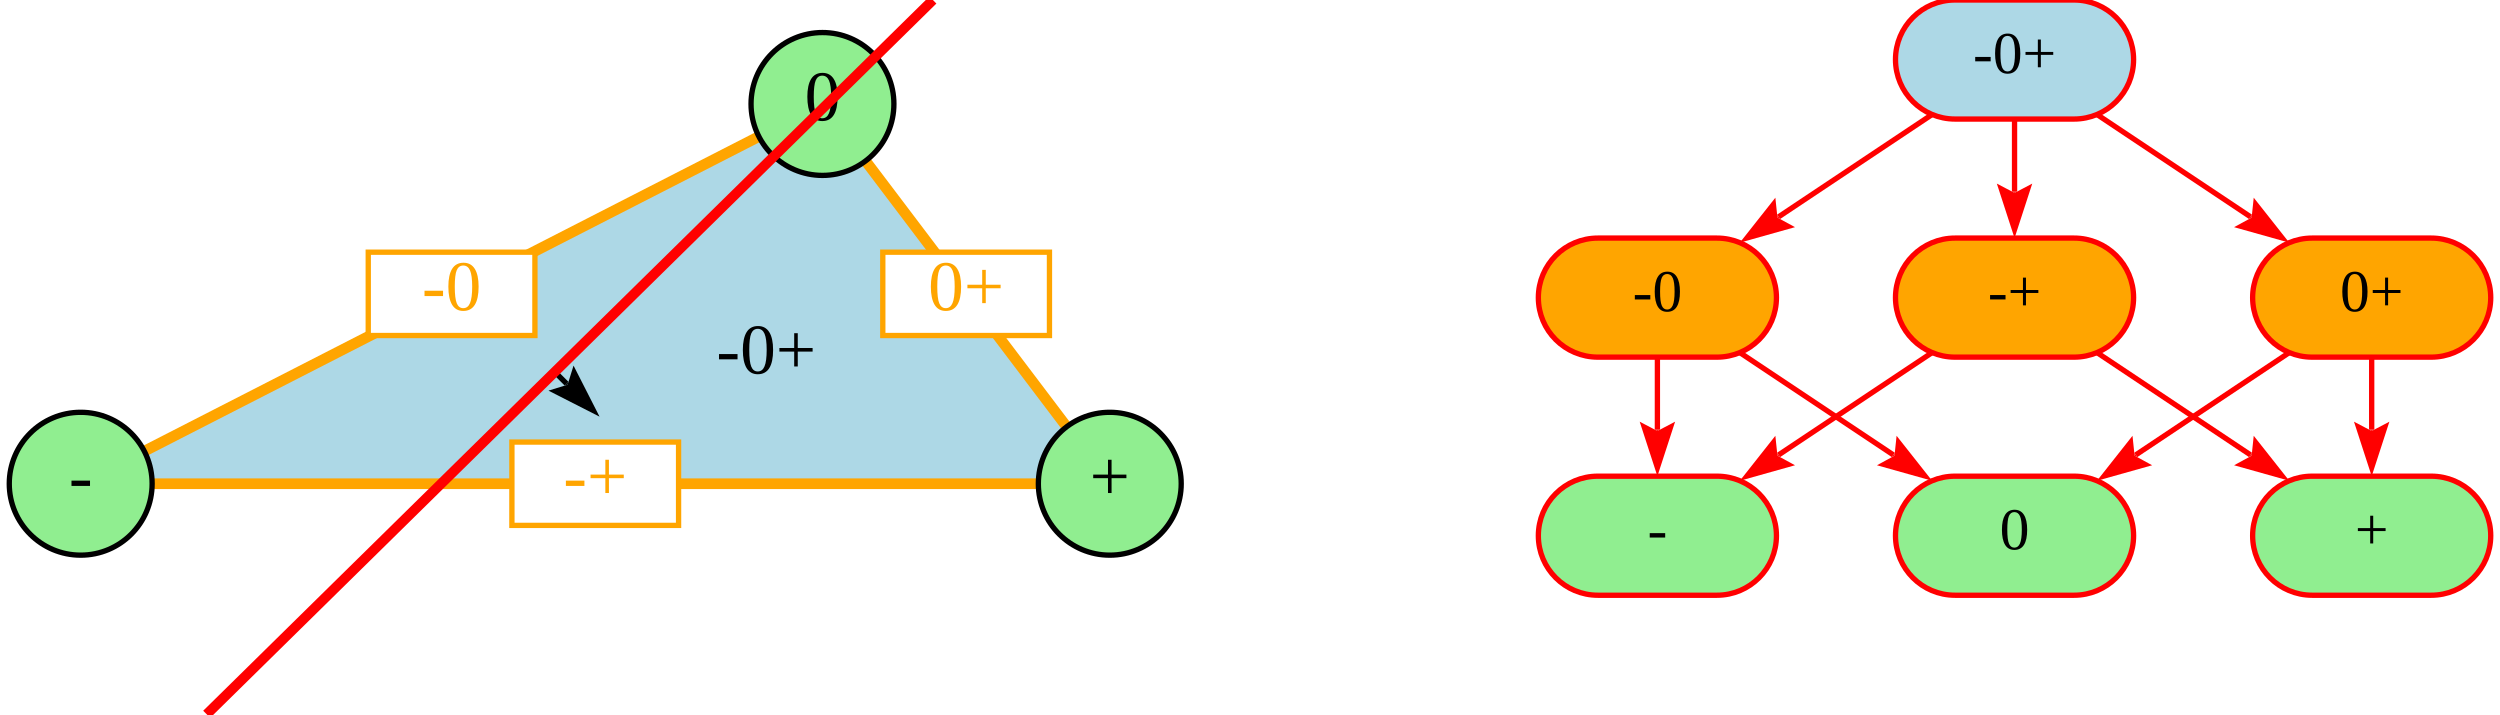
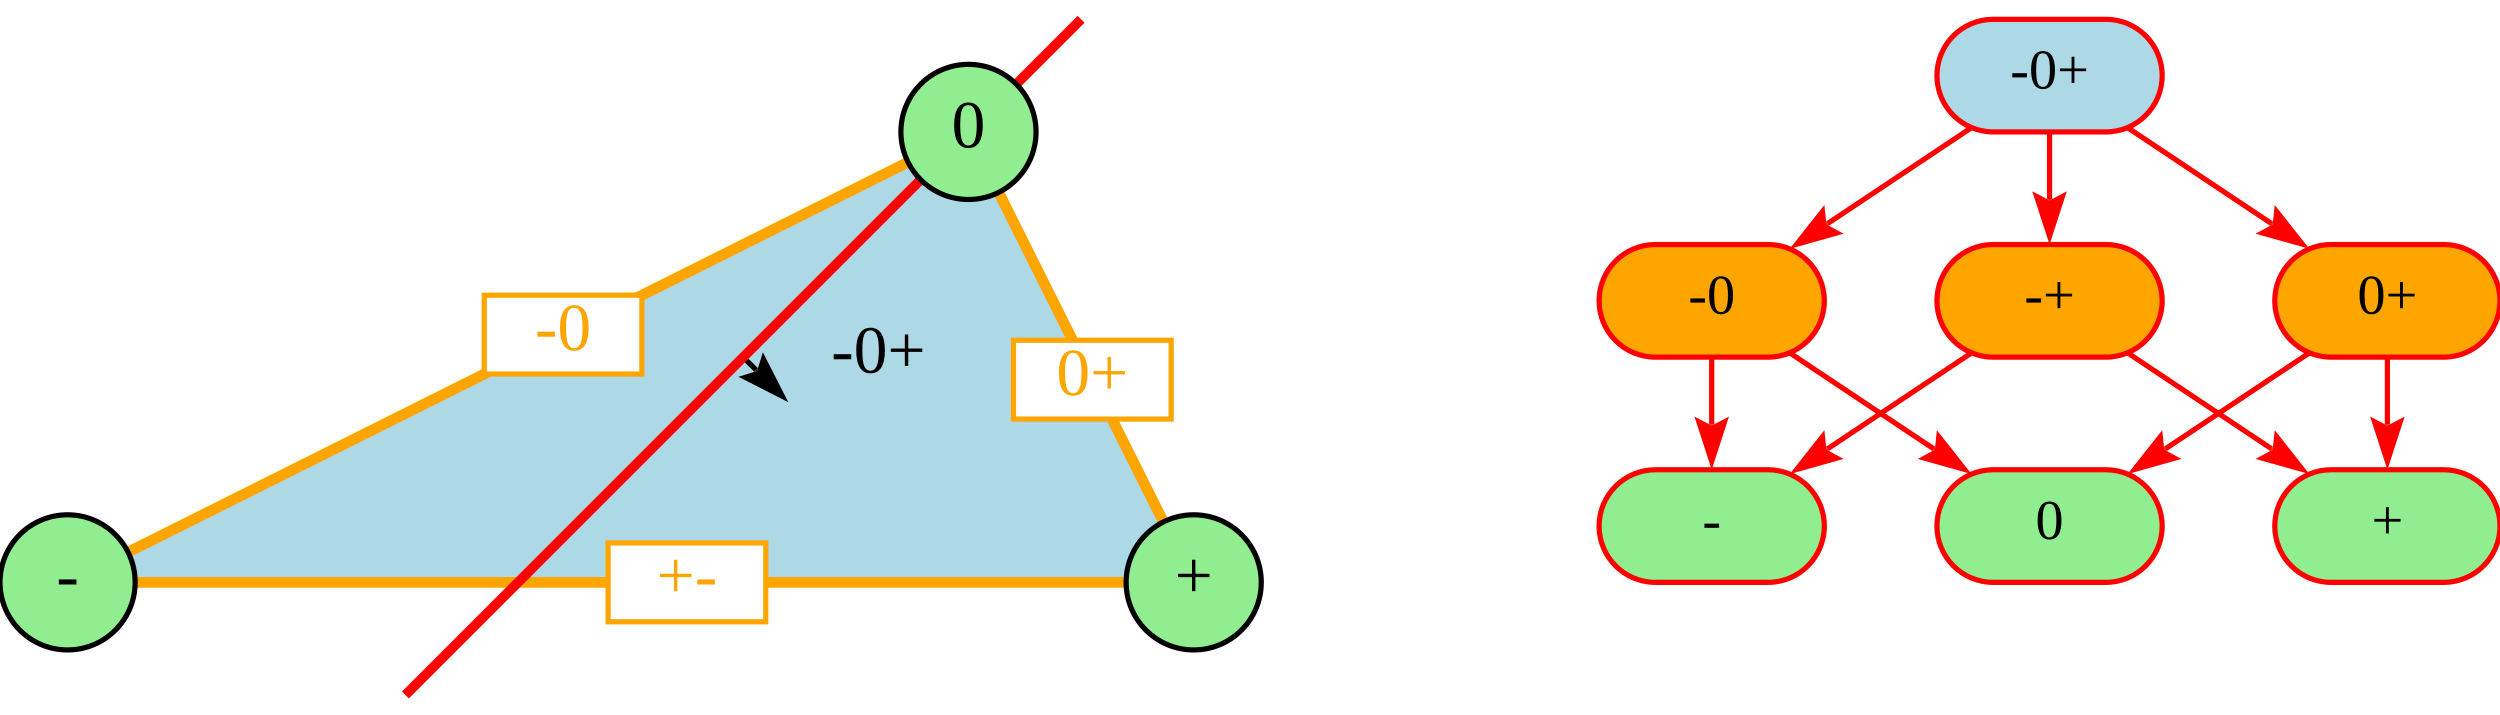
<svg xmlns="http://www.w3.org/2000/svg" stroke="rgb(0,0,0)" font-size="1" width="700" stroke-opacity="1" viewBox="0.0 0.0 700.0 200.0" height="200" version="1.1">
  <defs />
-   <g fill="rgb(144,238,144)" stroke="rgb(255,0,0)" stroke-linecap="butt" stroke-width="1.491" stroke-miterlimit="10.0" fill-opacity="1.0" stroke-opacity="1.0" stroke-linejoin="miter">
-     <path d="M 697.405,150 h 0 c 0,-9.205 -7.462,-16.667 -16.667 -16.667h -33.333 c -9.205,-0 -16.667,7.462 -16.667 16.667h 0 c -0,9.205 7.462,16.667 16.667 16.667h 33.333 c 9.205,0 16.667,-7.462 16.667 -16.667Z" />
-   </g>
-   <g fill="rgb(0,0,0)" stroke="rgb(255,0,0)" stroke-linecap="butt" stroke-width="1.491" font-size="16.667px" stroke-miterlimit="10.0" fill-opacity="1.0" stroke-opacity="1.0" stroke-linejoin="miter">
-     <text dominant-baseline="middle" stroke="none" transform="matrix(1,0,0,1,664.072,150)" text-anchor="middle">+</text>
-   </g>
-   <g fill="rgb(144,238,144)" stroke="rgb(255,0,0)" stroke-linecap="butt" stroke-width="1.491" stroke-miterlimit="10.0" fill-opacity="1.0" stroke-opacity="1.0" stroke-linejoin="miter">
-     <path d="M 597.405,150 h 0 c 0,-9.205 -7.462,-16.667 -16.667 -16.667h -33.333 c -9.205,-0 -16.667,7.462 -16.667 16.667h 0 c -0,9.205 7.462,16.667 16.667 16.667h 33.333 c 9.205,0 16.667,-7.462 16.667 -16.667Z" />
-   </g>
-   <g fill="rgb(0,0,0)" stroke="rgb(255,0,0)" stroke-linecap="butt" stroke-width="1.491" font-size="16.667px" stroke-miterlimit="10.0" fill-opacity="1.0" stroke-opacity="1.0" stroke-linejoin="miter">
-     <text dominant-baseline="middle" stroke="none" transform="matrix(1,0,0,1,564.072,150)" text-anchor="middle">0</text>
-   </g>
-   <g fill="rgb(144,238,144)" stroke="rgb(255,0,0)" stroke-linecap="butt" stroke-width="1.491" stroke-miterlimit="10.0" fill-opacity="1.0" stroke-opacity="1.0" stroke-linejoin="miter">
-     <path d="M 497.405,150 h 0 c 0,-9.205 -7.462,-16.667 -16.667 -16.667h -33.333 c -9.205,-0 -16.667,7.462 -16.667 16.667h 0 c -0,9.205 7.462,16.667 16.667 16.667h 33.333 c 9.205,0 16.667,-7.462 16.667 -16.667Z" />
-   </g>
-   <g fill="rgb(0,0,0)" stroke="rgb(255,0,0)" stroke-linecap="butt" stroke-width="1.491" font-size="16.667px" stroke-miterlimit="10.0" fill-opacity="1.0" stroke-opacity="1.0" stroke-linejoin="miter">
-     <text dominant-baseline="middle" stroke="none" transform="matrix(1,0,0,1,464.072,150)" text-anchor="middle">-</text>
-   </g>
-   <g fill="rgb(255,165,0)" stroke="rgb(255,0,0)" stroke-linecap="butt" stroke-width="1.491" stroke-miterlimit="10.0" fill-opacity="1.0" stroke-opacity="1.0" stroke-linejoin="miter">
-     <path d="M 697.405,83.333 h 0 c 0,-9.205 -7.462,-16.667 -16.667 -16.667h -33.333 c -9.205,-0 -16.667,7.462 -16.667 16.667h 0 c -0,9.205 7.462,16.667 16.667 16.667h 33.333 c 9.205,0 16.667,-7.462 16.667 -16.667Z" />
-   </g>
-   <g fill="rgb(0,0,0)" stroke="rgb(255,0,0)" stroke-linecap="butt" stroke-width="1.491" font-size="16.667px" stroke-miterlimit="10.0" fill-opacity="1.0" stroke-opacity="1.0" stroke-linejoin="miter">
-     <text dominant-baseline="middle" stroke="none" transform="matrix(1,0,0,1,664.072,83.3333)" text-anchor="middle">0+</text>
-   </g>
-   <g fill="rgb(255,165,0)" stroke="rgb(255,0,0)" stroke-linecap="butt" stroke-width="1.491" stroke-miterlimit="10.0" fill-opacity="1.0" stroke-opacity="1.0" stroke-linejoin="miter">
-     <path d="M 597.405,83.333 h 0 c 0,-9.205 -7.462,-16.667 -16.667 -16.667h -33.333 c -9.205,-0 -16.667,7.462 -16.667 16.667h 0 c -0,9.205 7.462,16.667 16.667 16.667h 33.333 c 9.205,0 16.667,-7.462 16.667 -16.667Z" />
-   </g>
-   <g fill="rgb(0,0,0)" stroke="rgb(255,0,0)" stroke-linecap="butt" stroke-width="1.491" font-size="16.667px" stroke-miterlimit="10.0" fill-opacity="1.0" stroke-opacity="1.0" stroke-linejoin="miter">
-     <text dominant-baseline="middle" stroke="none" transform="matrix(1,0,0,1,564.072,83.3333)" text-anchor="middle">-+</text>
-   </g>
-   <g fill="rgb(255,165,0)" stroke="rgb(255,0,0)" stroke-linecap="butt" stroke-width="1.491" stroke-miterlimit="10.0" fill-opacity="1.0" stroke-opacity="1.0" stroke-linejoin="miter">
-     <path d="M 497.405,83.333 h 0 c 0,-9.205 -7.462,-16.667 -16.667 -16.667h -33.333 c -9.205,-0 -16.667,7.462 -16.667 16.667h 0 c -0,9.205 7.462,16.667 16.667 16.667h 33.333 c 9.205,0 16.667,-7.462 16.667 -16.667Z" />
-   </g>
-   <g fill="rgb(0,0,0)" stroke="rgb(255,0,0)" stroke-linecap="butt" stroke-width="1.491" font-size="16.667px" stroke-miterlimit="10.0" fill-opacity="1.0" stroke-opacity="1.0" stroke-linejoin="miter">
-     <text dominant-baseline="middle" stroke="none" transform="matrix(1,0,0,1,464.072,83.3333)" text-anchor="middle">-0</text>
-   </g>
-   <g fill="rgb(173,216,230)" stroke="rgb(255,0,0)" stroke-linecap="butt" stroke-width="1.491" stroke-miterlimit="10.0" fill-opacity="1.0" stroke-opacity="1.0" stroke-linejoin="miter">
-     <path d="M 597.405,16.667 h 0 c 0,-9.205 -7.462,-16.667 -16.667 -16.667h -33.333 c -9.205,-0 -16.667,7.462 -16.667 16.667h 0 c -0,9.205 7.462,16.667 16.667 16.667h 33.333 c 9.205,0 16.667,-7.462 16.667 -16.667Z" />
-   </g>
-   <g fill="rgb(0,0,0)" stroke="rgb(255,0,0)" stroke-linecap="butt" stroke-width="1.491" font-size="16.667px" stroke-miterlimit="10.0" fill-opacity="1.0" stroke-opacity="1.0" stroke-linejoin="miter">
-     <text dominant-baseline="middle" stroke="none" transform="matrix(1,0,0,1,564.072,16.6667)" text-anchor="middle">-0+</text>
-   </g>
-   <g fill="rgb(0,0,0)" stroke="rgb(255,0,0)" stroke-linecap="butt" stroke-width="1.491" stroke-miterlimit="10.0" fill-opacity="0.0" stroke-opacity="1.0" stroke-linejoin="miter">
-     <path d="M 664.072,100 l 0,20.286 " />
-   </g>
-   <g fill="rgb(255,0,0)" stroke="rgb(255,0,0)" stroke-linecap="butt" stroke-width="0.0" stroke-miterlimit="10.0" fill-opacity="1.0" stroke-opacity="1.0" stroke-linejoin="miter" />
-   <g fill="rgb(255,0,0)" stroke="rgb(255,0,0)" stroke-linecap="butt" stroke-width="0.0" stroke-miterlimit="10.0" fill-opacity="1.0" stroke-opacity="1.0" stroke-linejoin="miter" />
-   <g fill="rgb(255,0,0)" stroke="rgb(255,0,0)" stroke-linecap="butt" stroke-width="0.0" stroke-miterlimit="10.0" fill-opacity="1.0" stroke-opacity="1.0" stroke-linejoin="miter">
-     <path d="M 664.072,133.333 l 4.959,-15.262 l -4.959,2.607 l -4.959,-2.607 Z" />
-   </g>
-   <g fill="rgb(255,0,0)" stroke="rgb(255,0,0)" stroke-linecap="butt" stroke-width="0.0" stroke-miterlimit="10.0" fill-opacity="1.0" stroke-opacity="1.0" stroke-linejoin="miter">
-     <path d="M 664.072,120.678 l -0,-0.392 l 0.746,-0 l -0.746,0.392 l -0,-0.392 l -0.746,0 Z" />
-   </g>
-   <g fill="rgb(0,0,0)" stroke="rgb(255,0,0)" stroke-linecap="butt" stroke-width="1.491" stroke-miterlimit="10.0" fill-opacity="0.0" stroke-opacity="1.0" stroke-linejoin="miter">
-     <path d="M 640.991,98.721 l -42.982,28.654 " />
-   </g>
-   <g fill="rgb(255,0,0)" stroke="rgb(255,0,0)" stroke-linecap="butt" stroke-width="0.0" stroke-miterlimit="10.0" fill-opacity="1.0" stroke-opacity="1.0" stroke-linejoin="miter" />
-   <g fill="rgb(255,0,0)" stroke="rgb(255,0,0)" stroke-linecap="butt" stroke-width="0.0" stroke-miterlimit="10.0" fill-opacity="1.0" stroke-opacity="1.0" stroke-linejoin="miter" />
-   <g fill="rgb(255,0,0)" stroke="rgb(255,0,0)" stroke-linecap="butt" stroke-width="0.0" stroke-miterlimit="10.0" fill-opacity="1.0" stroke-opacity="1.0" stroke-linejoin="miter">
-     <path d="M 587.153,134.613 l 15.45,-4.34 l -4.92,-2.68 l -0.582,-5.572 Z" />
-   </g>
-   <g fill="rgb(255,0,0)" stroke="rgb(255,0,0)" stroke-linecap="butt" stroke-width="0.0" stroke-miterlimit="10.0" fill-opacity="1.0" stroke-opacity="1.0" stroke-linejoin="miter">
-     <path d="M 597.683,127.593 l 0.326,-0.217 l 0.414,0.62 l -0.74,-0.403 l 0.326,-0.217 l -0.414,-0.62 Z" />
-   </g>
-   <g fill="rgb(0,0,0)" stroke="rgb(255,0,0)" stroke-linecap="butt" stroke-width="1.491" stroke-miterlimit="10.0" fill-opacity="0.0" stroke-opacity="1.0" stroke-linejoin="miter">
-     <path d="M 587.153,98.721 l 42.982,28.654 " />
-   </g>
-   <g fill="rgb(255,0,0)" stroke="rgb(255,0,0)" stroke-linecap="butt" stroke-width="0.0" stroke-miterlimit="10.0" fill-opacity="1.0" stroke-opacity="1.0" stroke-linejoin="miter" />
-   <g fill="rgb(255,0,0)" stroke="rgb(255,0,0)" stroke-linecap="butt" stroke-width="0.0" stroke-miterlimit="10.0" fill-opacity="1.0" stroke-opacity="1.0" stroke-linejoin="miter" />
-   <g fill="rgb(255,0,0)" stroke="rgb(255,0,0)" stroke-linecap="butt" stroke-width="0.0" stroke-miterlimit="10.0" fill-opacity="1.0" stroke-opacity="1.0" stroke-linejoin="miter">
-     <path d="M 640.991,134.613 l -9.948,-12.592 l -0.582,5.572 l -4.92,2.68 Z" />
-   </g>
-   <g fill="rgb(255,0,0)" stroke="rgb(255,0,0)" stroke-linecap="butt" stroke-width="0.0" stroke-miterlimit="10.0" fill-opacity="1.0" stroke-opacity="1.0" stroke-linejoin="miter">
-     <path d="M 630.461,127.593 l -0.326,-0.217 l 0.414,-0.62 l -0.087,0.838 l -0.326,-0.217 l -0.414,0.62 Z" />
-   </g>
-   <g fill="rgb(0,0,0)" stroke="rgb(255,0,0)" stroke-linecap="butt" stroke-width="1.491" stroke-miterlimit="10.0" fill-opacity="0.0" stroke-opacity="1.0" stroke-linejoin="miter">
-     <path d="M 540.991,98.721 l -42.982,28.654 " />
-   </g>
-   <g fill="rgb(255,0,0)" stroke="rgb(255,0,0)" stroke-linecap="butt" stroke-width="0.0" stroke-miterlimit="10.0" fill-opacity="1.0" stroke-opacity="1.0" stroke-linejoin="miter" />
-   <g fill="rgb(255,0,0)" stroke="rgb(255,0,0)" stroke-linecap="butt" stroke-width="0.0" stroke-miterlimit="10.0" fill-opacity="1.0" stroke-opacity="1.0" stroke-linejoin="miter" />
-   <g fill="rgb(255,0,0)" stroke="rgb(255,0,0)" stroke-linecap="butt" stroke-width="0.0" stroke-miterlimit="10.0" fill-opacity="1.0" stroke-opacity="1.0" stroke-linejoin="miter">
-     <path d="M 487.153,134.613 l 15.45,-4.34 l -4.92,-2.68 l -0.582,-5.572 Z" />
-   </g>
-   <g fill="rgb(255,0,0)" stroke="rgb(255,0,0)" stroke-linecap="butt" stroke-width="0.0" stroke-miterlimit="10.0" fill-opacity="1.0" stroke-opacity="1.0" stroke-linejoin="miter">
-     <path d="M 497.683,127.593 l 0.326,-0.217 l 0.414,0.62 l -0.74,-0.403 l 0.326,-0.217 l -0.414,-0.62 Z" />
-   </g>
-   <g fill="rgb(0,0,0)" stroke="rgb(255,0,0)" stroke-linecap="butt" stroke-width="1.491" stroke-miterlimit="10.0" fill-opacity="0.0" stroke-opacity="1.0" stroke-linejoin="miter">
-     <path d="M 487.153,98.721 l 42.982,28.654 " />
-   </g>
-   <g fill="rgb(255,0,0)" stroke="rgb(255,0,0)" stroke-linecap="butt" stroke-width="0.0" stroke-miterlimit="10.0" fill-opacity="1.0" stroke-opacity="1.0" stroke-linejoin="miter" />
-   <g fill="rgb(255,0,0)" stroke="rgb(255,0,0)" stroke-linecap="butt" stroke-width="0.0" stroke-miterlimit="10.0" fill-opacity="1.0" stroke-opacity="1.0" stroke-linejoin="miter" />
-   <g fill="rgb(255,0,0)" stroke="rgb(255,0,0)" stroke-linecap="butt" stroke-width="0.0" stroke-miterlimit="10.0" fill-opacity="1.0" stroke-opacity="1.0" stroke-linejoin="miter">
-     <path d="M 540.991,134.613 l -9.948,-12.592 l -0.582,5.572 l -4.92,2.68 Z" />
-   </g>
-   <g fill="rgb(255,0,0)" stroke="rgb(255,0,0)" stroke-linecap="butt" stroke-width="0.0" stroke-miterlimit="10.0" fill-opacity="1.0" stroke-opacity="1.0" stroke-linejoin="miter">
-     <path d="M 530.461,127.593 l -0.326,-0.217 l 0.414,-0.62 l -0.087,0.838 l -0.326,-0.217 l -0.414,0.62 Z" />
-   </g>
-   <g fill="rgb(0,0,0)" stroke="rgb(255,0,0)" stroke-linecap="butt" stroke-width="1.491" stroke-miterlimit="10.0" fill-opacity="0.0" stroke-opacity="1.0" stroke-linejoin="miter">
-     <path d="M 464.072,100 l 0,20.286 " />
-   </g>
-   <g fill="rgb(255,0,0)" stroke="rgb(255,0,0)" stroke-linecap="butt" stroke-width="0.0" stroke-miterlimit="10.0" fill-opacity="1.0" stroke-opacity="1.0" stroke-linejoin="miter" />
-   <g fill="rgb(255,0,0)" stroke="rgb(255,0,0)" stroke-linecap="butt" stroke-width="0.0" stroke-miterlimit="10.0" fill-opacity="1.0" stroke-opacity="1.0" stroke-linejoin="miter" />
-   <g fill="rgb(255,0,0)" stroke="rgb(255,0,0)" stroke-linecap="butt" stroke-width="0.0" stroke-miterlimit="10.0" fill-opacity="1.0" stroke-opacity="1.0" stroke-linejoin="miter">
-     <path d="M 464.072,133.333 l 4.959,-15.262 l -4.959,2.607 l -4.959,-2.607 Z" />
-   </g>
-   <g fill="rgb(255,0,0)" stroke="rgb(255,0,0)" stroke-linecap="butt" stroke-width="0.0" stroke-miterlimit="10.0" fill-opacity="1.0" stroke-opacity="1.0" stroke-linejoin="miter">
-     <path d="M 464.072,120.678 l -0,-0.392 l 0.746,-0 l -0.746,0.392 l -0,-0.392 l -0.746,0 Z" />
-   </g>
-   <g fill="rgb(0,0,0)" stroke="rgb(255,0,0)" stroke-linecap="butt" stroke-width="1.491" stroke-miterlimit="10.0" fill-opacity="0.0" stroke-opacity="1.0" stroke-linejoin="miter">
-     <path d="M 587.153,32.054 l 42.982,28.654 " />
-   </g>
-   <g fill="rgb(255,0,0)" stroke="rgb(255,0,0)" stroke-linecap="butt" stroke-width="0.0" stroke-miterlimit="10.0" fill-opacity="1.0" stroke-opacity="1.0" stroke-linejoin="miter" />
-   <g fill="rgb(255,0,0)" stroke="rgb(255,0,0)" stroke-linecap="butt" stroke-width="0.0" stroke-miterlimit="10.0" fill-opacity="1.0" stroke-opacity="1.0" stroke-linejoin="miter" />
-   <g fill="rgb(255,0,0)" stroke="rgb(255,0,0)" stroke-linecap="butt" stroke-width="0.0" stroke-miterlimit="10.0" fill-opacity="1.0" stroke-opacity="1.0" stroke-linejoin="miter">
-     <path d="M 640.991,67.946 l -9.948,-12.592 l -0.582,5.572 l -4.92,2.68 Z" />
-   </g>
-   <g fill="rgb(255,0,0)" stroke="rgb(255,0,0)" stroke-linecap="butt" stroke-width="0.0" stroke-miterlimit="10.0" fill-opacity="1.0" stroke-opacity="1.0" stroke-linejoin="miter">
-     <path d="M 630.461,60.926 l -0.326,-0.217 l 0.414,-0.62 l -0.087,0.838 l -0.326,-0.217 l -0.414,0.62 Z" />
-   </g>
-   <g fill="rgb(0,0,0)" stroke="rgb(255,0,0)" stroke-linecap="butt" stroke-width="1.491" stroke-miterlimit="10.0" fill-opacity="0.0" stroke-opacity="1.0" stroke-linejoin="miter">
-     <path d="M 564.072,33.333 l 0,20.286 " />
-   </g>
-   <g fill="rgb(255,0,0)" stroke="rgb(255,0,0)" stroke-linecap="butt" stroke-width="0.0" stroke-miterlimit="10.0" fill-opacity="1.0" stroke-opacity="1.0" stroke-linejoin="miter" />
-   <g fill="rgb(255,0,0)" stroke="rgb(255,0,0)" stroke-linecap="butt" stroke-width="0.0" stroke-miterlimit="10.0" fill-opacity="1.0" stroke-opacity="1.0" stroke-linejoin="miter" />
-   <g fill="rgb(255,0,0)" stroke="rgb(255,0,0)" stroke-linecap="butt" stroke-width="0.0" stroke-miterlimit="10.0" fill-opacity="1.0" stroke-opacity="1.0" stroke-linejoin="miter">
-     <path d="M 564.072,66.667 l 4.959,-15.262 l -4.959,2.607 l -4.959,-2.607 Z" />
-   </g>
-   <g fill="rgb(255,0,0)" stroke="rgb(255,0,0)" stroke-linecap="butt" stroke-width="0.0" stroke-miterlimit="10.0" fill-opacity="1.0" stroke-opacity="1.0" stroke-linejoin="miter">
-     <path d="M 564.072,54.011 l -0,-0.392 l 0.746,-0 l -0.746,0.392 l -0,-0.392 l -0.746,0 Z" />
-   </g>
-   <g fill="rgb(0,0,0)" stroke="rgb(255,0,0)" stroke-linecap="butt" stroke-width="1.491" stroke-miterlimit="10.0" fill-opacity="0.0" stroke-opacity="1.0" stroke-linejoin="miter">
-     <path d="M 540.991,32.054 l -42.982,28.654 " />
-   </g>
-   <g fill="rgb(255,0,0)" stroke="rgb(255,0,0)" stroke-linecap="butt" stroke-width="0.0" stroke-miterlimit="10.0" fill-opacity="1.0" stroke-opacity="1.0" stroke-linejoin="miter" />
-   <g fill="rgb(255,0,0)" stroke="rgb(255,0,0)" stroke-linecap="butt" stroke-width="0.0" stroke-miterlimit="10.0" fill-opacity="1.0" stroke-opacity="1.0" stroke-linejoin="miter" />
-   <g fill="rgb(255,0,0)" stroke="rgb(255,0,0)" stroke-linecap="butt" stroke-width="0.0" stroke-miterlimit="10.0" fill-opacity="1.0" stroke-opacity="1.0" stroke-linejoin="miter">
-     <path d="M 487.153,67.946 l 15.45,-4.34 l -4.92,-2.68 l -0.582,-5.572 Z" />
-   </g>
-   <g fill="rgb(255,0,0)" stroke="rgb(255,0,0)" stroke-linecap="butt" stroke-width="0.0" stroke-miterlimit="10.0" fill-opacity="1.0" stroke-opacity="1.0" stroke-linejoin="miter">
-     <path d="M 497.683,60.926 l 0.326,-0.217 l 0.414,0.62 l -0.74,-0.403 l 0.326,-0.217 l -0.414,-0.62 Z" />
+   <g fill="rgb(144,238,144)" stroke="rgb(255,0,0)" stroke-linecap="butt" stroke-width="1.456" stroke-miterlimit="10.0" fill-opacity="1.0" stroke-opacity="1.0" stroke-linejoin="miter">
+     <path d="M 700,147.297 h 0 c 0,-8.707 -7.059,-15.766 -15.766 -15.766h -31.532 c -8.707,-0 -15.766,7.059 -15.766 15.766h 0 c -0,8.707 7.059,15.766 15.766 15.766h 31.532 c 8.707,0 15.766,-7.059 15.766 -15.766Z" />
+   </g>
+   <g fill="rgb(0,0,0)" stroke="rgb(255,0,0)" stroke-linecap="butt" stroke-width="1.456" font-size="15.766px" stroke-miterlimit="10.0" fill-opacity="1.0" stroke-opacity="1.0" stroke-linejoin="miter">
+     <text dominant-baseline="middle" stroke="none" transform="matrix(1,0,0,1,668.4685,147.2973)" text-anchor="middle">+</text>
+   </g>
+   <g fill="rgb(144,238,144)" stroke="rgb(255,0,0)" stroke-linecap="butt" stroke-width="1.456" stroke-miterlimit="10.0" fill-opacity="1.0" stroke-opacity="1.0" stroke-linejoin="miter">
+     <path d="M 605.405,147.297 h 0 c 0,-8.707 -7.059,-15.766 -15.766 -15.766h -31.532 c -8.707,-0 -15.766,7.059 -15.766 15.766h 0 c -0,8.707 7.059,15.766 15.766 15.766h 31.532 c 8.707,0 15.766,-7.059 15.766 -15.766Z" />
+   </g>
+   <g fill="rgb(0,0,0)" stroke="rgb(255,0,0)" stroke-linecap="butt" stroke-width="1.456" font-size="15.766px" stroke-miterlimit="10.0" fill-opacity="1.0" stroke-opacity="1.0" stroke-linejoin="miter">
+     <text dominant-baseline="middle" stroke="none" transform="matrix(1,0,0,1,573.8739,147.2973)" text-anchor="middle">0</text>
+   </g>
+   <g fill="rgb(144,238,144)" stroke="rgb(255,0,0)" stroke-linecap="butt" stroke-width="1.456" stroke-miterlimit="10.0" fill-opacity="1.0" stroke-opacity="1.0" stroke-linejoin="miter">
+     <path d="M 510.811,147.297 h 0 c 0,-8.707 -7.059,-15.766 -15.766 -15.766h -31.532 c -8.707,-0 -15.766,7.059 -15.766 15.766h 0 c -0,8.707 7.059,15.766 15.766 15.766h 31.532 c 8.707,0 15.766,-7.059 15.766 -15.766Z" />
+   </g>
+   <g fill="rgb(0,0,0)" stroke="rgb(255,0,0)" stroke-linecap="butt" stroke-width="1.456" font-size="15.766px" stroke-miterlimit="10.0" fill-opacity="1.0" stroke-opacity="1.0" stroke-linejoin="miter">
+     <text dominant-baseline="middle" stroke="none" transform="matrix(1,0,0,1,479.2793,147.2973)" text-anchor="middle">-</text>
+   </g>
+   <g fill="rgb(255,165,0)" stroke="rgb(255,0,0)" stroke-linecap="butt" stroke-width="1.456" stroke-miterlimit="10.0" fill-opacity="1.0" stroke-opacity="1.0" stroke-linejoin="miter">
+     <path d="M 700,84.234 h 0 c 0,-8.707 -7.059,-15.766 -15.766 -15.766h -31.532 c -8.707,-0 -15.766,7.059 -15.766 15.766h 0 c -0,8.707 7.059,15.766 15.766 15.766h 31.532 c 8.707,0 15.766,-7.059 15.766 -15.766Z" />
+   </g>
+   <g fill="rgb(0,0,0)" stroke="rgb(255,0,0)" stroke-linecap="butt" stroke-width="1.456" font-size="15.766px" stroke-miterlimit="10.0" fill-opacity="1.0" stroke-opacity="1.0" stroke-linejoin="miter">
+     <text dominant-baseline="middle" stroke="none" transform="matrix(1,0,0,1,668.4685,84.2342)" text-anchor="middle">0+</text>
+   </g>
+   <g fill="rgb(255,165,0)" stroke="rgb(255,0,0)" stroke-linecap="butt" stroke-width="1.456" stroke-miterlimit="10.0" fill-opacity="1.0" stroke-opacity="1.0" stroke-linejoin="miter">
+     <path d="M 605.405,84.234 h 0 c 0,-8.707 -7.059,-15.766 -15.766 -15.766h -31.532 c -8.707,-0 -15.766,7.059 -15.766 15.766h 0 c -0,8.707 7.059,15.766 15.766 15.766h 31.532 c 8.707,0 15.766,-7.059 15.766 -15.766Z" />
+   </g>
+   <g fill="rgb(0,0,0)" stroke="rgb(255,0,0)" stroke-linecap="butt" stroke-width="1.456" font-size="15.766px" stroke-miterlimit="10.0" fill-opacity="1.0" stroke-opacity="1.0" stroke-linejoin="miter">
+     <text dominant-baseline="middle" stroke="none" transform="matrix(1,0,0,1,573.8739,84.2342)" text-anchor="middle">-+</text>
+   </g>
+   <g fill="rgb(255,165,0)" stroke="rgb(255,0,0)" stroke-linecap="butt" stroke-width="1.456" stroke-miterlimit="10.0" fill-opacity="1.0" stroke-opacity="1.0" stroke-linejoin="miter">
+     <path d="M 510.811,84.234 h 0 c 0,-8.707 -7.059,-15.766 -15.766 -15.766h -31.532 c -8.707,-0 -15.766,7.059 -15.766 15.766h 0 c -0,8.707 7.059,15.766 15.766 15.766h 31.532 c 8.707,0 15.766,-7.059 15.766 -15.766Z" />
+   </g>
+   <g fill="rgb(0,0,0)" stroke="rgb(255,0,0)" stroke-linecap="butt" stroke-width="1.456" font-size="15.766px" stroke-miterlimit="10.0" fill-opacity="1.0" stroke-opacity="1.0" stroke-linejoin="miter">
+     <text dominant-baseline="middle" stroke="none" transform="matrix(1,0,0,1,479.2793,84.2342)" text-anchor="middle">-0</text>
+   </g>
+   <g fill="rgb(173,216,230)" stroke="rgb(255,0,0)" stroke-linecap="butt" stroke-width="1.456" stroke-miterlimit="10.0" fill-opacity="1.0" stroke-opacity="1.0" stroke-linejoin="miter">
+     <path d="M 605.405,21.171 h 0 c 0,-8.707 -7.059,-15.766 -15.766 -15.766h -31.532 c -8.707,-0 -15.766,7.059 -15.766 15.766h 0 c -0,8.707 7.059,15.766 15.766 15.766h 31.532 c 8.707,0 15.766,-7.059 15.766 -15.766Z" />
+   </g>
+   <g fill="rgb(0,0,0)" stroke="rgb(255,0,0)" stroke-linecap="butt" stroke-width="1.456" font-size="15.766px" stroke-miterlimit="10.0" fill-opacity="1.0" stroke-opacity="1.0" stroke-linejoin="miter">
+     <text dominant-baseline="middle" stroke="none" transform="matrix(1,0,0,1,573.8739,21.1712)" text-anchor="middle">-0+</text>
+   </g>
+   <g fill="rgb(0,0,0)" stroke="rgb(255,0,0)" stroke-linecap="butt" stroke-width="1.456" stroke-miterlimit="10.0" fill-opacity="0.0" stroke-opacity="1.0" stroke-linejoin="miter">
+     <path d="M 668.468,100 l 0,18.795 " />
+   </g>
+   <g fill="rgb(255,0,0)" stroke="rgb(255,0,0)" stroke-linecap="butt" stroke-width="0.0" stroke-miterlimit="10.0" fill-opacity="1.0" stroke-opacity="1.0" stroke-linejoin="miter" />
+   <g fill="rgb(255,0,0)" stroke="rgb(255,0,0)" stroke-linecap="butt" stroke-width="0.0" stroke-miterlimit="10.0" fill-opacity="1.0" stroke-opacity="1.0" stroke-linejoin="miter" />
+   <g fill="rgb(255,0,0)" stroke="rgb(255,0,0)" stroke-linecap="butt" stroke-width="0.0" stroke-miterlimit="10.0" fill-opacity="1.0" stroke-opacity="1.0" stroke-linejoin="miter">
+     <path d="M 668.468,131.531 l 4.841,-14.899 l -4.841,2.545 l -4.841,-2.545 Z" />
+   </g>
+   <g fill="rgb(255,0,0)" stroke="rgb(255,0,0)" stroke-linecap="butt" stroke-width="0.0" stroke-miterlimit="10.0" fill-opacity="1.0" stroke-opacity="1.0" stroke-linejoin="miter">
+     <path d="M 668.468,119.177 l -0,-0.383 l 0.728,-0 l -0.728,0.383 l -0,-0.383 l -0.728,0 Z" />
+   </g>
+   <g fill="rgb(0,0,0)" stroke="rgb(255,0,0)" stroke-linecap="butt" stroke-width="1.456" stroke-miterlimit="10.0" fill-opacity="0.0" stroke-opacity="1.0" stroke-linejoin="miter">
+     <path d="M 646.635,98.79 l -40.33,26.886 " />
+   </g>
+   <g fill="rgb(255,0,0)" stroke="rgb(255,0,0)" stroke-linecap="butt" stroke-width="0.0" stroke-miterlimit="10.0" fill-opacity="1.0" stroke-opacity="1.0" stroke-linejoin="miter" />
+   <g fill="rgb(255,0,0)" stroke="rgb(255,0,0)" stroke-linecap="butt" stroke-width="0.0" stroke-miterlimit="10.0" fill-opacity="1.0" stroke-opacity="1.0" stroke-linejoin="miter" />
+   <g fill="rgb(255,0,0)" stroke="rgb(255,0,0)" stroke-linecap="butt" stroke-width="0.0" stroke-miterlimit="10.0" fill-opacity="1.0" stroke-opacity="1.0" stroke-linejoin="miter">
+     <path d="M 595.707,132.742 l 15.082,-4.237 l -4.803,-2.616 l -0.568,-5.44 Z" />
+   </g>
+   <g fill="rgb(255,0,0)" stroke="rgb(255,0,0)" stroke-linecap="butt" stroke-width="0.0" stroke-miterlimit="10.0" fill-opacity="1.0" stroke-opacity="1.0" stroke-linejoin="miter">
+     <path d="M 605.987,125.889 l 0.318,-0.212 l 0.404,0.606 l -0.722,-0.393 l 0.318,-0.212 l -0.404,-0.606 Z" />
+   </g>
+   <g fill="rgb(0,0,0)" stroke="rgb(255,0,0)" stroke-linecap="butt" stroke-width="1.456" stroke-miterlimit="10.0" fill-opacity="0.0" stroke-opacity="1.0" stroke-linejoin="miter">
+     <path d="M 595.707,98.79 l 40.33,26.886 " />
+   </g>
+   <g fill="rgb(255,0,0)" stroke="rgb(255,0,0)" stroke-linecap="butt" stroke-width="0.0" stroke-miterlimit="10.0" fill-opacity="1.0" stroke-opacity="1.0" stroke-linejoin="miter" />
+   <g fill="rgb(255,0,0)" stroke="rgb(255,0,0)" stroke-linecap="butt" stroke-width="0.0" stroke-miterlimit="10.0" fill-opacity="1.0" stroke-opacity="1.0" stroke-linejoin="miter" />
+   <g fill="rgb(255,0,0)" stroke="rgb(255,0,0)" stroke-linecap="butt" stroke-width="0.0" stroke-miterlimit="10.0" fill-opacity="1.0" stroke-opacity="1.0" stroke-linejoin="miter">
+     <path d="M 646.635,132.742 l -9.712,-12.293 l -0.568,5.44 l -4.803,2.616 Z" />
+   </g>
+   <g fill="rgb(255,0,0)" stroke="rgb(255,0,0)" stroke-linecap="butt" stroke-width="0.0" stroke-miterlimit="10.0" fill-opacity="1.0" stroke-opacity="1.0" stroke-linejoin="miter">
+     <path d="M 636.355,125.889 l -0.318,-0.212 l 0.404,-0.606 l -0.085,0.818 l -0.318,-0.212 l -0.404,0.606 Z" />
+   </g>
+   <g fill="rgb(0,0,0)" stroke="rgb(255,0,0)" stroke-linecap="butt" stroke-width="1.456" stroke-miterlimit="10.0" fill-opacity="0.0" stroke-opacity="1.0" stroke-linejoin="miter">
+     <path d="M 552.04,98.79 l -40.33,26.886 " />
+   </g>
+   <g fill="rgb(255,0,0)" stroke="rgb(255,0,0)" stroke-linecap="butt" stroke-width="0.0" stroke-miterlimit="10.0" fill-opacity="1.0" stroke-opacity="1.0" stroke-linejoin="miter" />
+   <g fill="rgb(255,0,0)" stroke="rgb(255,0,0)" stroke-linecap="butt" stroke-width="0.0" stroke-miterlimit="10.0" fill-opacity="1.0" stroke-opacity="1.0" stroke-linejoin="miter" />
+   <g fill="rgb(255,0,0)" stroke="rgb(255,0,0)" stroke-linecap="butt" stroke-width="0.0" stroke-miterlimit="10.0" fill-opacity="1.0" stroke-opacity="1.0" stroke-linejoin="miter">
+     <path d="M 501.113,132.742 l 15.082,-4.237 l -4.803,-2.616 l -0.568,-5.44 Z" />
+   </g>
+   <g fill="rgb(255,0,0)" stroke="rgb(255,0,0)" stroke-linecap="butt" stroke-width="0.0" stroke-miterlimit="10.0" fill-opacity="1.0" stroke-opacity="1.0" stroke-linejoin="miter">
+     <path d="M 511.392,125.889 l 0.318,-0.212 l 0.404,0.606 l -0.722,-0.393 l 0.318,-0.212 l -0.404,-0.606 Z" />
+   </g>
+   <g fill="rgb(0,0,0)" stroke="rgb(255,0,0)" stroke-linecap="butt" stroke-width="1.456" stroke-miterlimit="10.0" fill-opacity="0.0" stroke-opacity="1.0" stroke-linejoin="miter">
+     <path d="M 501.113,98.79 l 40.33,26.886 " />
+   </g>
+   <g fill="rgb(255,0,0)" stroke="rgb(255,0,0)" stroke-linecap="butt" stroke-width="0.0" stroke-miterlimit="10.0" fill-opacity="1.0" stroke-opacity="1.0" stroke-linejoin="miter" />
+   <g fill="rgb(255,0,0)" stroke="rgb(255,0,0)" stroke-linecap="butt" stroke-width="0.0" stroke-miterlimit="10.0" fill-opacity="1.0" stroke-opacity="1.0" stroke-linejoin="miter" />
+   <g fill="rgb(255,0,0)" stroke="rgb(255,0,0)" stroke-linecap="butt" stroke-width="0.0" stroke-miterlimit="10.0" fill-opacity="1.0" stroke-opacity="1.0" stroke-linejoin="miter">
+     <path d="M 552.04,132.742 l -9.712,-12.293 l -0.568,5.44 l -4.803,2.616 Z" />
+   </g>
+   <g fill="rgb(255,0,0)" stroke="rgb(255,0,0)" stroke-linecap="butt" stroke-width="0.0" stroke-miterlimit="10.0" fill-opacity="1.0" stroke-opacity="1.0" stroke-linejoin="miter">
+     <path d="M 541.761,125.889 l -0.318,-0.212 l 0.404,-0.606 l -0.085,0.818 l -0.318,-0.212 l -0.404,0.606 Z" />
+   </g>
+   <g fill="rgb(0,0,0)" stroke="rgb(255,0,0)" stroke-linecap="butt" stroke-width="1.456" stroke-miterlimit="10.0" fill-opacity="0.0" stroke-opacity="1.0" stroke-linejoin="miter">
+     <path d="M 479.279,100 l 0,18.795 " />
+   </g>
+   <g fill="rgb(255,0,0)" stroke="rgb(255,0,0)" stroke-linecap="butt" stroke-width="0.0" stroke-miterlimit="10.0" fill-opacity="1.0" stroke-opacity="1.0" stroke-linejoin="miter" />
+   <g fill="rgb(255,0,0)" stroke="rgb(255,0,0)" stroke-linecap="butt" stroke-width="0.0" stroke-miterlimit="10.0" fill-opacity="1.0" stroke-opacity="1.0" stroke-linejoin="miter" />
+   <g fill="rgb(255,0,0)" stroke="rgb(255,0,0)" stroke-linecap="butt" stroke-width="0.0" stroke-miterlimit="10.0" fill-opacity="1.0" stroke-opacity="1.0" stroke-linejoin="miter">
+     <path d="M 479.279,131.531 l 4.841,-14.899 l -4.841,2.545 l -4.841,-2.545 Z" />
+   </g>
+   <g fill="rgb(255,0,0)" stroke="rgb(255,0,0)" stroke-linecap="butt" stroke-width="0.0" stroke-miterlimit="10.0" fill-opacity="1.0" stroke-opacity="1.0" stroke-linejoin="miter">
+     <path d="M 479.279,119.177 l -0,-0.383 l 0.728,-0 l -0.728,0.383 l -0,-0.383 l -0.728,0 Z" />
+   </g>
+   <g fill="rgb(0,0,0)" stroke="rgb(255,0,0)" stroke-linecap="butt" stroke-width="1.456" stroke-miterlimit="10.0" fill-opacity="0.0" stroke-opacity="1.0" stroke-linejoin="miter">
+     <path d="M 595.707,35.727 l 40.33,26.886 " />
+   </g>
+   <g fill="rgb(255,0,0)" stroke="rgb(255,0,0)" stroke-linecap="butt" stroke-width="0.0" stroke-miterlimit="10.0" fill-opacity="1.0" stroke-opacity="1.0" stroke-linejoin="miter" />
+   <g fill="rgb(255,0,0)" stroke="rgb(255,0,0)" stroke-linecap="butt" stroke-width="0.0" stroke-miterlimit="10.0" fill-opacity="1.0" stroke-opacity="1.0" stroke-linejoin="miter" />
+   <g fill="rgb(255,0,0)" stroke="rgb(255,0,0)" stroke-linecap="butt" stroke-width="0.0" stroke-miterlimit="10.0" fill-opacity="1.0" stroke-opacity="1.0" stroke-linejoin="miter">
+     <path d="M 646.635,69.678 l -9.712,-12.293 l -0.568,5.44 l -4.803,2.616 Z" />
+   </g>
+   <g fill="rgb(255,0,0)" stroke="rgb(255,0,0)" stroke-linecap="butt" stroke-width="0.0" stroke-miterlimit="10.0" fill-opacity="1.0" stroke-opacity="1.0" stroke-linejoin="miter">
+     <path d="M 636.355,62.825 l -0.318,-0.212 l 0.404,-0.606 l -0.085,0.818 l -0.318,-0.212 l -0.404,0.606 Z" />
+   </g>
+   <g fill="rgb(0,0,0)" stroke="rgb(255,0,0)" stroke-linecap="butt" stroke-width="1.456" stroke-miterlimit="10.0" fill-opacity="0.0" stroke-opacity="1.0" stroke-linejoin="miter">
+     <path d="M 573.874,36.937 l 0,18.795 " />
+   </g>
+   <g fill="rgb(255,0,0)" stroke="rgb(255,0,0)" stroke-linecap="butt" stroke-width="0.0" stroke-miterlimit="10.0" fill-opacity="1.0" stroke-opacity="1.0" stroke-linejoin="miter" />
+   <g fill="rgb(255,0,0)" stroke="rgb(255,0,0)" stroke-linecap="butt" stroke-width="0.0" stroke-miterlimit="10.0" fill-opacity="1.0" stroke-opacity="1.0" stroke-linejoin="miter" />
+   <g fill="rgb(255,0,0)" stroke="rgb(255,0,0)" stroke-linecap="butt" stroke-width="0.0" stroke-miterlimit="10.0" fill-opacity="1.0" stroke-opacity="1.0" stroke-linejoin="miter">
+     <path d="M 573.874,68.469 l 4.841,-14.899 l -4.841,2.545 l -4.841,-2.545 Z" />
+   </g>
+   <g fill="rgb(255,0,0)" stroke="rgb(255,0,0)" stroke-linecap="butt" stroke-width="0.0" stroke-miterlimit="10.0" fill-opacity="1.0" stroke-opacity="1.0" stroke-linejoin="miter">
+     <path d="M 573.874,56.114 l -0,-0.383 l 0.728,-0 l -0.728,0.383 l -0,-0.383 l -0.728,0 Z" />
+   </g>
+   <g fill="rgb(0,0,0)" stroke="rgb(255,0,0)" stroke-linecap="butt" stroke-width="1.456" stroke-miterlimit="10.0" fill-opacity="0.0" stroke-opacity="1.0" stroke-linejoin="miter">
+     <path d="M 552.04,35.727 l -40.33,26.886 " />
+   </g>
+   <g fill="rgb(255,0,0)" stroke="rgb(255,0,0)" stroke-linecap="butt" stroke-width="0.0" stroke-miterlimit="10.0" fill-opacity="1.0" stroke-opacity="1.0" stroke-linejoin="miter" />
+   <g fill="rgb(255,0,0)" stroke="rgb(255,0,0)" stroke-linecap="butt" stroke-width="0.0" stroke-miterlimit="10.0" fill-opacity="1.0" stroke-opacity="1.0" stroke-linejoin="miter" />
+   <g fill="rgb(255,0,0)" stroke="rgb(255,0,0)" stroke-linecap="butt" stroke-width="0.0" stroke-miterlimit="10.0" fill-opacity="1.0" stroke-opacity="1.0" stroke-linejoin="miter">
+     <path d="M 501.113,69.678 l 15.082,-4.237 l -4.803,-2.616 l -0.568,-5.44 Z" />
+   </g>
+   <g fill="rgb(255,0,0)" stroke="rgb(255,0,0)" stroke-linecap="butt" stroke-width="0.0" stroke-miterlimit="10.0" fill-opacity="1.0" stroke-opacity="1.0" stroke-linejoin="miter">
+     <path d="M 511.392,62.825 l 0.318,-0.212 l 0.404,0.606 l -0.722,-0.393 l 0.318,-0.212 l -0.404,-0.606 Z" />
  </g>
  <g fill="rgb(173,216,230)" stroke="rgb(255,165,0)" stroke-linecap="butt" stroke-width="3.0" stroke-miterlimit="10.0" fill-opacity="1.0" stroke-opacity="1.0" stroke-linejoin="miter">
-     <path d="M 310.739,135.444 l -80.446,-106.33 l -207.698,106.33 Z" />
-   </g>
-   <g fill="rgb(144,238,144)" stroke="rgb(0,0,0)" stroke-linecap="butt" stroke-width="1.491" stroke-miterlimit="10.0" fill-opacity="1.0" stroke-opacity="1.0" stroke-linejoin="miter">
-     <path d="M 42.595,135.444 c 0,-11.046 -8.954,-20 -20 -20c -11.046,-0 -20,8.954 -20 20c -0,11.046 8.954,20 20 20c 11.046,0 20,-8.954 20 -20Z" />
-   </g>
-   <g fill="rgb(0,0,0)" stroke="rgb(0,0,0)" stroke-linecap="butt" stroke-width="1.491" font-size="20.0px" stroke-miterlimit="10.0" fill-opacity="1.0" stroke-opacity="1.0" stroke-linejoin="miter">
-     <text dominant-baseline="middle" stroke="none" transform="matrix(1,0,0,1,22.5946,135.4435)" text-anchor="middle">-</text>
-   </g>
-   <g fill="rgb(144,238,144)" stroke="rgb(0,0,0)" stroke-linecap="butt" stroke-width="1.491" stroke-miterlimit="10.0" fill-opacity="1.0" stroke-opacity="1.0" stroke-linejoin="miter">
-     <path d="M 250.292,29.113 c 0,-11.046 -8.954,-20 -20 -20c -11.046,-0 -20,8.954 -20 20c -0,11.046 8.954,20 20 20c 11.046,0 20,-8.954 20 -20Z" />
-   </g>
-   <g fill="rgb(0,0,0)" stroke="rgb(0,0,0)" stroke-linecap="butt" stroke-width="1.491" font-size="20.0px" stroke-miterlimit="10.0" fill-opacity="1.0" stroke-opacity="1.0" stroke-linejoin="miter">
-     <text dominant-baseline="middle" stroke="none" transform="matrix(1,0,0,1,230.2922,29.1131)" text-anchor="middle">0</text>
-   </g>
-   <g fill="rgb(144,238,144)" stroke="rgb(0,0,0)" stroke-linecap="butt" stroke-width="1.491" stroke-miterlimit="10.0" fill-opacity="1.0" stroke-opacity="1.0" stroke-linejoin="miter">
-     <path d="M 330.739,135.444 c 0,-11.046 -8.954,-20 -20 -20c -11.046,-0 -20,8.954 -20 20c -0,11.046 8.954,20 20 20c 11.046,0 20,-8.954 20 -20Z" />
-   </g>
-   <g fill="rgb(0,0,0)" stroke="rgb(0,0,0)" stroke-linecap="butt" stroke-width="1.491" font-size="20.0px" stroke-miterlimit="10.0" fill-opacity="1.0" stroke-opacity="1.0" stroke-linejoin="miter">
-     <text dominant-baseline="middle" stroke="none" transform="matrix(1,0,0,1,310.7387,135.4435)" text-anchor="middle">+</text>
-   </g>
-   <g fill="rgb(255,255,255)" stroke="rgb(255,165,0)" stroke-linecap="butt" stroke-width="1.491" stroke-miterlimit="10.0" fill-opacity="1.0" stroke-opacity="1.0" stroke-linejoin="miter">
-     <path d="M 149.777,93.945 l -0,-23.333 h -46.667 l -0,23.333 Z" />
-   </g>
-   <g fill="rgb(255,165,0)" stroke="rgb(0,0,0)" stroke-linecap="butt" stroke-width="1.491" font-size="20.0px" stroke-miterlimit="10.0" fill-opacity="1.0" stroke-opacity="1.0" stroke-linejoin="miter">
-     <text dominant-baseline="middle" stroke="none" transform="matrix(1,0,0,1,126.4434,82.2783)" text-anchor="middle">-0</text>
-   </g>
-   <g fill="rgb(255,255,255)" stroke="rgb(255,165,0)" stroke-linecap="butt" stroke-width="1.491" stroke-miterlimit="10.0" fill-opacity="1.0" stroke-opacity="1.0" stroke-linejoin="miter">
-     <path d="M 190,147.11 l -0,-23.333 h -46.667 l -0,23.333 Z" />
-   </g>
-   <g fill="rgb(255,165,0)" stroke="rgb(0,0,0)" stroke-linecap="butt" stroke-width="1.491" font-size="20.0px" stroke-miterlimit="10.0" fill-opacity="1.0" stroke-opacity="1.0" stroke-linejoin="miter">
-     <text dominant-baseline="middle" stroke="none" transform="matrix(1,0,0,1,166.6667,135.4435)" text-anchor="middle">-+</text>
-   </g>
-   <g fill="rgb(255,255,255)" stroke="rgb(255,165,0)" stroke-linecap="butt" stroke-width="1.491" stroke-miterlimit="10.0" fill-opacity="1.0" stroke-opacity="1.0" stroke-linejoin="miter">
-     <path d="M 293.849,93.945 l -0,-23.333 h -46.667 l -0,23.333 Z" />
-   </g>
-   <g fill="rgb(255,165,0)" stroke="rgb(0,0,0)" stroke-linecap="butt" stroke-width="1.491" font-size="20.0px" stroke-miterlimit="10.0" fill-opacity="1.0" stroke-opacity="1.0" stroke-linejoin="miter">
-     <text dominant-baseline="middle" stroke="none" transform="matrix(1,0,0,1,270.5155,82.2783)" text-anchor="middle">0+</text>
-   </g>
-   <g fill="rgb(0,0,0)" stroke="rgb(0,0,0)" stroke-linecap="butt" stroke-width="1.491" font-size="20.0px" stroke-miterlimit="10.0" fill-opacity="1.0" stroke-opacity="1.0" stroke-linejoin="miter">
-     <text dominant-baseline="middle" stroke="none" transform="matrix(1,0,0,1,214.5419,100)" text-anchor="middle">-0+</text>
-   </g>
-   <g fill="rgb(0,0,0)" stroke="rgb(0,0,0)" stroke-linecap="butt" stroke-width="1.491" stroke-miterlimit="10.0" fill-opacity="0.0" stroke-opacity="1.0" stroke-linejoin="miter">
-     <path d="M 154.542,103.333 l 4.108,4.108 " />
+     <path d="M 334.234,163.063 l -63.063,-126.126 l -252.252,126.126 Z" />
+   </g>
+   <g fill="rgb(255,255,255)" stroke="rgb(255,165,0)" stroke-linecap="butt" stroke-width="1.456" stroke-miterlimit="10.0" fill-opacity="1.0" stroke-opacity="1.0" stroke-linejoin="miter">
+     <path d="M 179.73,104.73 l -0,-22.072 h -44.144 l -0,22.072 Z" />
+   </g>
+   <g fill="rgb(255,165,0)" stroke="rgb(0,0,0)" stroke-linecap="butt" stroke-width="1.456" font-size="18.919px" stroke-miterlimit="10.0" fill-opacity="1.0" stroke-opacity="1.0" stroke-linejoin="miter">
+     <text dominant-baseline="middle" stroke="none" transform="matrix(1,0,0,1,157.6577,93.6937)" text-anchor="middle">-0</text>
+   </g>
+   <g fill="rgb(255,255,255)" stroke="rgb(255,165,0)" stroke-linecap="butt" stroke-width="1.456" stroke-miterlimit="10.0" fill-opacity="1.0" stroke-opacity="1.0" stroke-linejoin="miter">
+     <path d="M 214.414,174.099 l -0,-22.072 h -44.144 l -0,22.072 Z" />
+   </g>
+   <g fill="rgb(255,165,0)" stroke="rgb(0,0,0)" stroke-linecap="butt" stroke-width="1.456" font-size="18.919px" stroke-miterlimit="10.0" fill-opacity="1.0" stroke-opacity="1.0" stroke-linejoin="miter">
+     <text dominant-baseline="middle" stroke="none" transform="matrix(1,0,0,1,192.3423,163.0631)" text-anchor="middle">+-</text>
+   </g>
+   <g fill="rgb(255,255,255)" stroke="rgb(255,165,0)" stroke-linecap="butt" stroke-width="1.456" stroke-miterlimit="10.0" fill-opacity="1.0" stroke-opacity="1.0" stroke-linejoin="miter">
+     <path d="M 327.928,117.342 l -0,-22.072 h -44.144 l -0,22.072 Z" />
+   </g>
+   <g fill="rgb(255,165,0)" stroke="rgb(0,0,0)" stroke-linecap="butt" stroke-width="1.456" font-size="18.919px" stroke-miterlimit="10.0" fill-opacity="1.0" stroke-opacity="1.0" stroke-linejoin="miter">
+     <text dominant-baseline="middle" stroke="none" transform="matrix(1,0,0,1,305.8559,106.3063)" text-anchor="middle">0+</text>
+   </g>
+   <g fill="rgb(0,0,0)" stroke="rgb(0,0,0)" stroke-linecap="butt" stroke-width="1.456" font-size="18.919px" stroke-miterlimit="10.0" fill-opacity="1.0" stroke-opacity="1.0" stroke-linejoin="miter">
+     <text dominant-baseline="middle" stroke="none" transform="matrix(1,0,0,1,245.9459,100)" text-anchor="middle">-0+</text>
+   </g>
+   <g fill="rgb(0,0,0)" stroke="rgb(0,0,0)" stroke-linecap="butt" stroke-width="1.456" stroke-miterlimit="10.0" fill-opacity="0.0" stroke-opacity="1.0" stroke-linejoin="miter">
+     <path d="M 208.108,100 l 3.606,3.606 " />
  </g>
  <g fill="rgb(0,0,0)" stroke="rgb(0,0,0)" stroke-linecap="butt" stroke-width="0.0" stroke-miterlimit="10.0" fill-opacity="1.0" stroke-opacity="1.0" stroke-linejoin="miter" />
  <g fill="rgb(0,0,0)" stroke="rgb(0,0,0)" stroke-linecap="butt" stroke-width="0.0" stroke-miterlimit="10.0" fill-opacity="1.0" stroke-opacity="1.0" stroke-linejoin="miter" />
  <g fill="rgb(0,0,0)" stroke="rgb(0,0,0)" stroke-linecap="butt" stroke-width="0.0" stroke-miterlimit="10.0" fill-opacity="1.0" stroke-opacity="1.0" stroke-linejoin="miter">
-     <path d="M 167.875,116.667 l -7.285,-14.299 l -1.663,5.35 l -5.35,1.663 Z" />
+     <path d="M 220.721,112.613 l -7.112,-13.959 l -1.623,5.223 l -5.223,1.623 Z" />
  </g>
  <g fill="rgb(0,0,0)" stroke="rgb(0,0,0)" stroke-linecap="butt" stroke-width="0.0" stroke-miterlimit="10.0" fill-opacity="1.0" stroke-opacity="1.0" stroke-linejoin="miter">
-     <path d="M 158.927,107.718 l -0.277,-0.277 l 0.527,-0.527 l -0.25,0.804 l -0.277,-0.277 l -0.527,0.527 Z" />
-   </g>
-   <g fill="rgb(0,0,0)" stroke="rgb(255,0,0)" stroke-linecap="butt" stroke-width="2.796" stroke-miterlimit="10.0" fill-opacity="0.0" stroke-opacity="1.0" stroke-linejoin="miter">
-     <path d="M 57.875,200 l 203.333,-200 " />
+     <path d="M 211.985,103.877 l -0.271,-0.271 l 0.515,-0.515 l -0.244,0.785 l -0.271,-0.271 l -0.515,0.515 Z" />
+   </g>
+   <g fill="rgb(0,0,0)" stroke="rgb(255,0,0)" stroke-linecap="butt" stroke-width="2.729" stroke-miterlimit="10.0" fill-opacity="0.0" stroke-opacity="1.0" stroke-linejoin="miter">
+     <path d="M 113.513,194.595 l 189.189,-189.189 " />
+   </g>
+   <g fill="rgb(144,238,144)" stroke="rgb(0,0,0)" stroke-linecap="butt" stroke-width="1.456" stroke-miterlimit="10.0" fill-opacity="1.0" stroke-opacity="1.0" stroke-linejoin="miter">
+     <path d="M 37.838,163.063 c 0,-10.449 -8.47,-18.919 -18.919 -18.919c -10.449,-0 -18.919,8.47 -18.919 18.919c -0,10.449 8.47,18.919 18.919 18.919c 10.449,0 18.919,-8.47 18.919 -18.919Z" />
+   </g>
+   <g fill="rgb(0,0,0)" stroke="rgb(0,0,0)" stroke-linecap="butt" stroke-width="1.456" font-size="18.919px" stroke-miterlimit="10.0" fill-opacity="1.0" stroke-opacity="1.0" stroke-linejoin="miter">
+     <text dominant-baseline="middle" stroke="none" transform="matrix(1,0,0,1,18.9189,163.0631)" text-anchor="middle">-</text>
+   </g>
+   <g fill="rgb(144,238,144)" stroke="rgb(0,0,0)" stroke-linecap="butt" stroke-width="1.456" stroke-miterlimit="10.0" fill-opacity="1.0" stroke-opacity="1.0" stroke-linejoin="miter">
+     <path d="M 290.09,36.937 c 0,-10.449 -8.47,-18.919 -18.919 -18.919c -10.449,-0 -18.919,8.47 -18.919 18.919c -0,10.449 8.47,18.919 18.919 18.919c 10.449,0 18.919,-8.47 18.919 -18.919Z" />
+   </g>
+   <g fill="rgb(0,0,0)" stroke="rgb(0,0,0)" stroke-linecap="butt" stroke-width="1.456" font-size="18.919px" stroke-miterlimit="10.0" fill-opacity="1.0" stroke-opacity="1.0" stroke-linejoin="miter">
+     <text dominant-baseline="middle" stroke="none" transform="matrix(1,0,0,1,271.1712,36.9369)" text-anchor="middle">0</text>
+   </g>
+   <g fill="rgb(144,238,144)" stroke="rgb(0,0,0)" stroke-linecap="butt" stroke-width="1.456" stroke-miterlimit="10.0" fill-opacity="1.0" stroke-opacity="1.0" stroke-linejoin="miter">
+     <path d="M 353.153,163.063 c 0,-10.449 -8.47,-18.919 -18.919 -18.919c -10.449,-0 -18.919,8.47 -18.919 18.919c -0,10.449 8.47,18.919 18.919 18.919c 10.449,0 18.919,-8.47 18.919 -18.919Z" />
+   </g>
+   <g fill="rgb(0,0,0)" stroke="rgb(0,0,0)" stroke-linecap="butt" stroke-width="1.456" font-size="18.919px" stroke-miterlimit="10.0" fill-opacity="1.0" stroke-opacity="1.0" stroke-linejoin="miter">
+     <text dominant-baseline="middle" stroke="none" transform="matrix(1,0,0,1,334.2342,163.0631)" text-anchor="middle">+</text>
  </g>
</svg>
